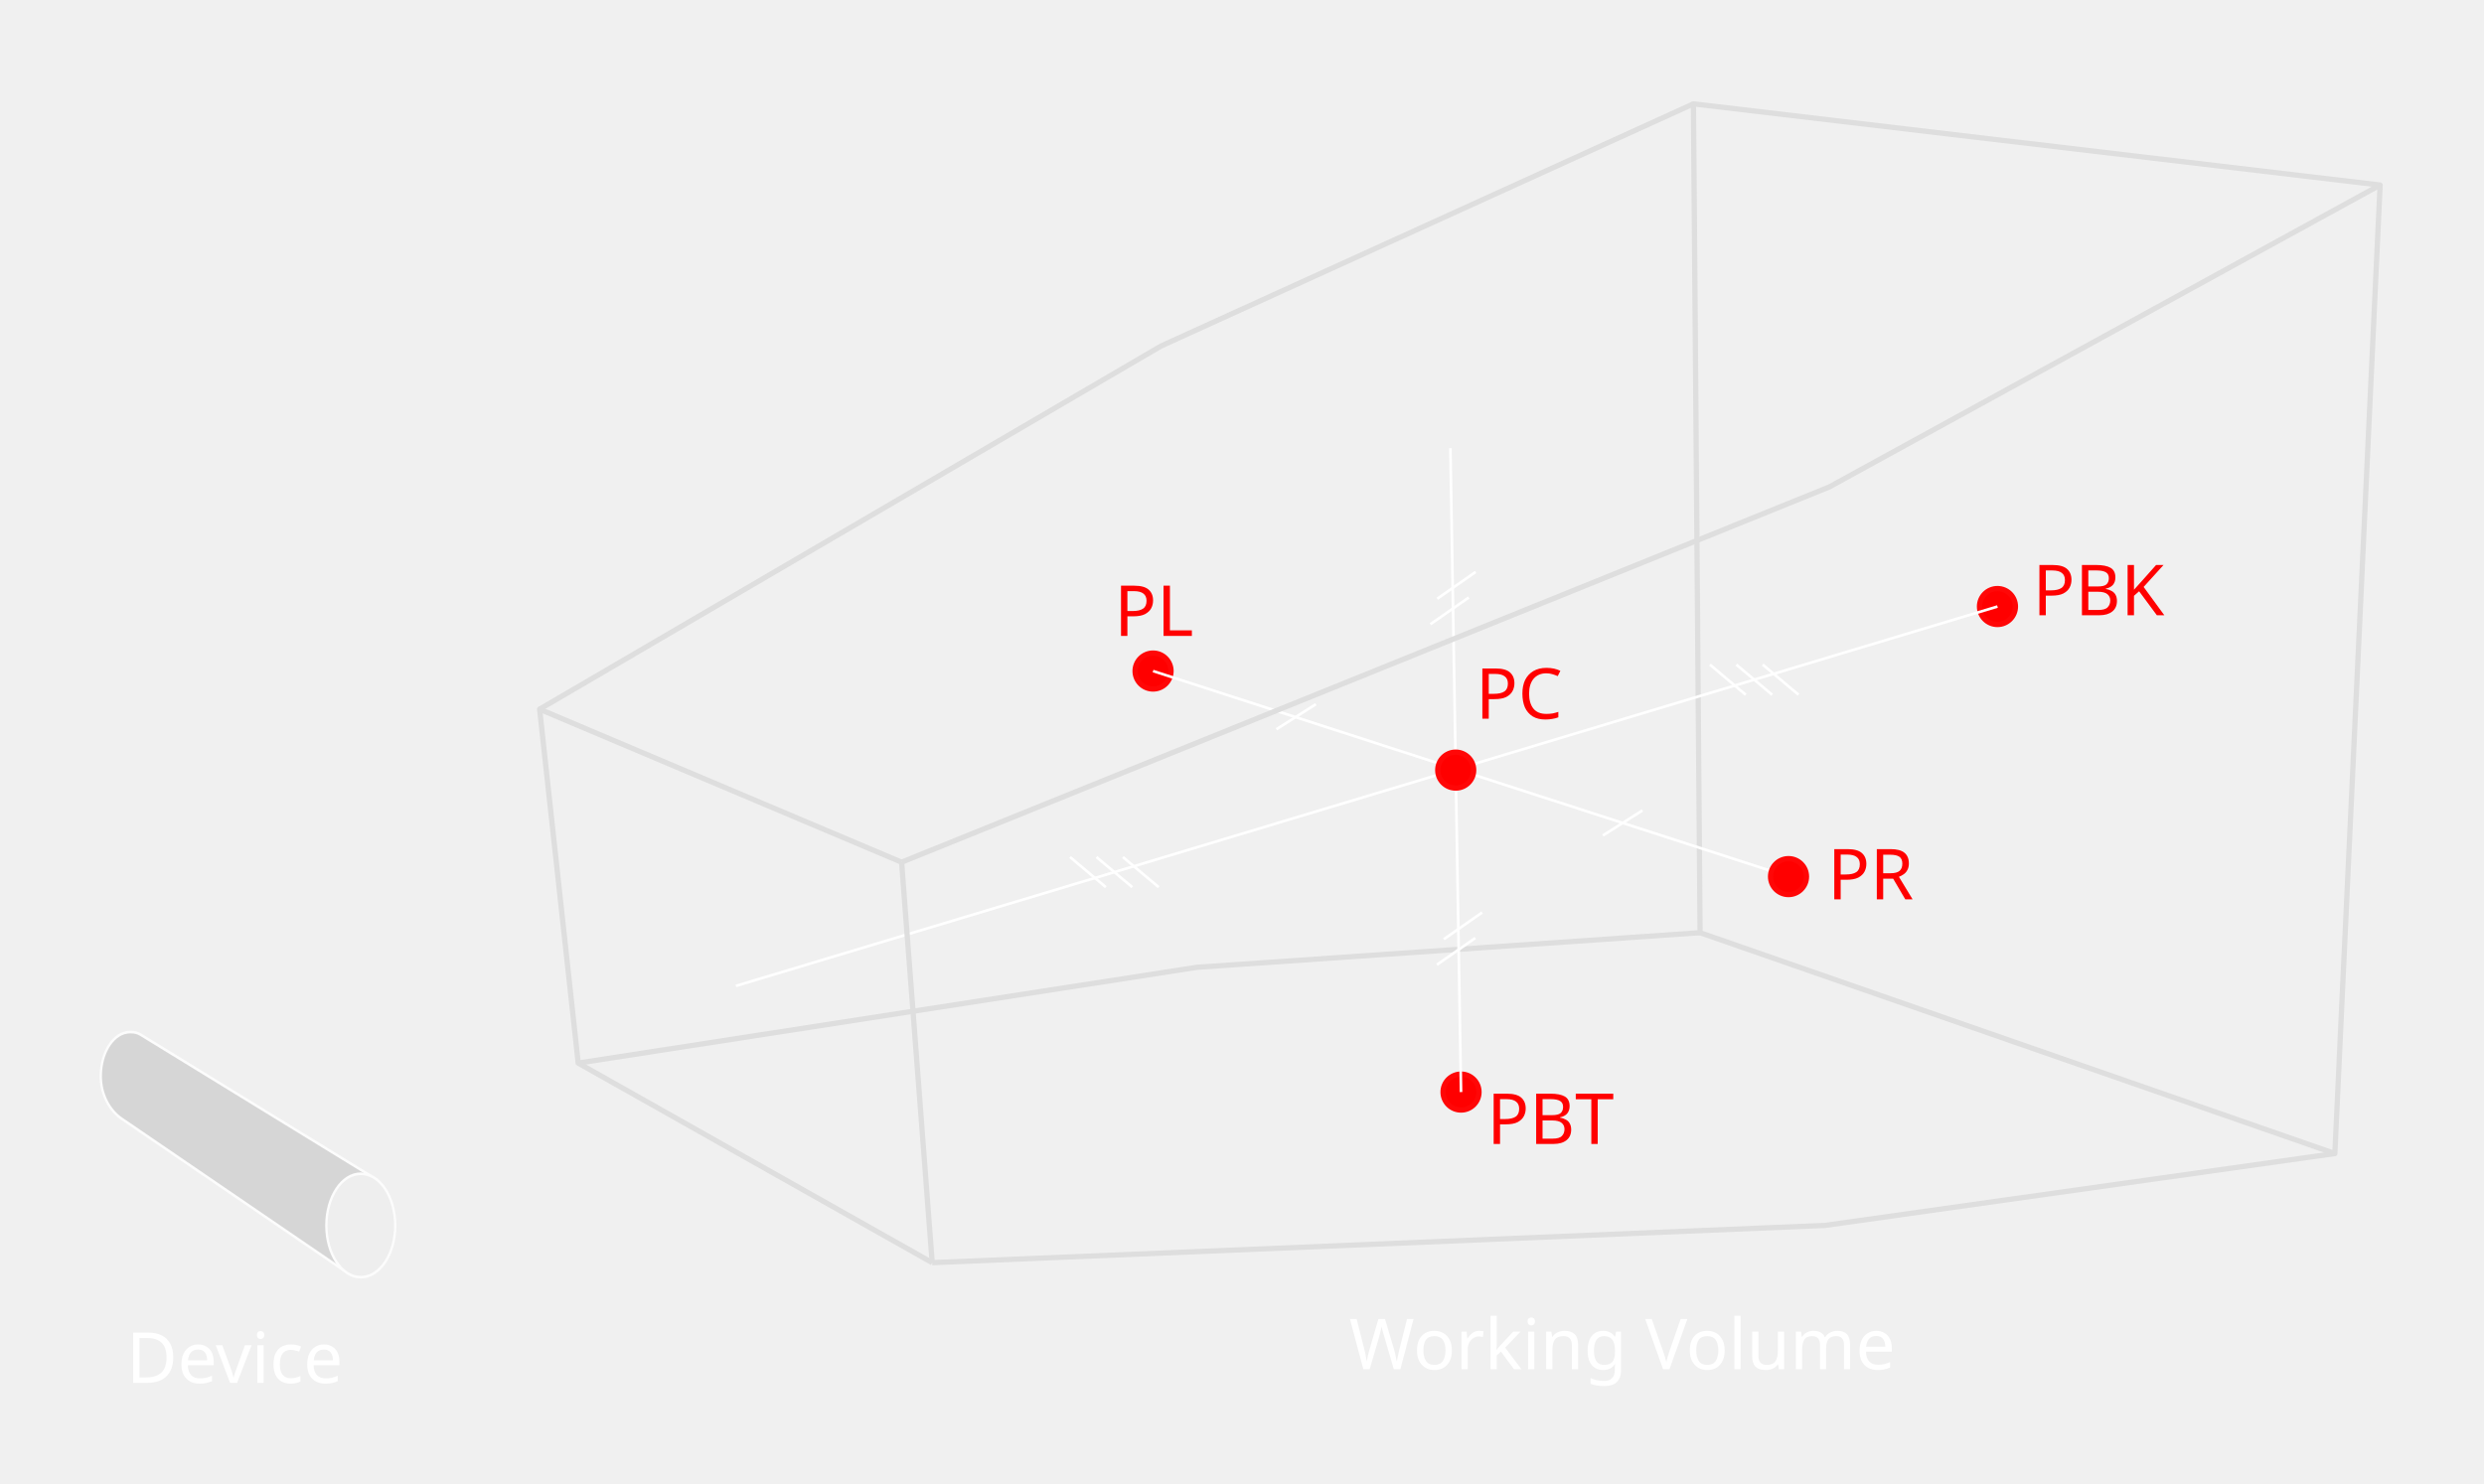
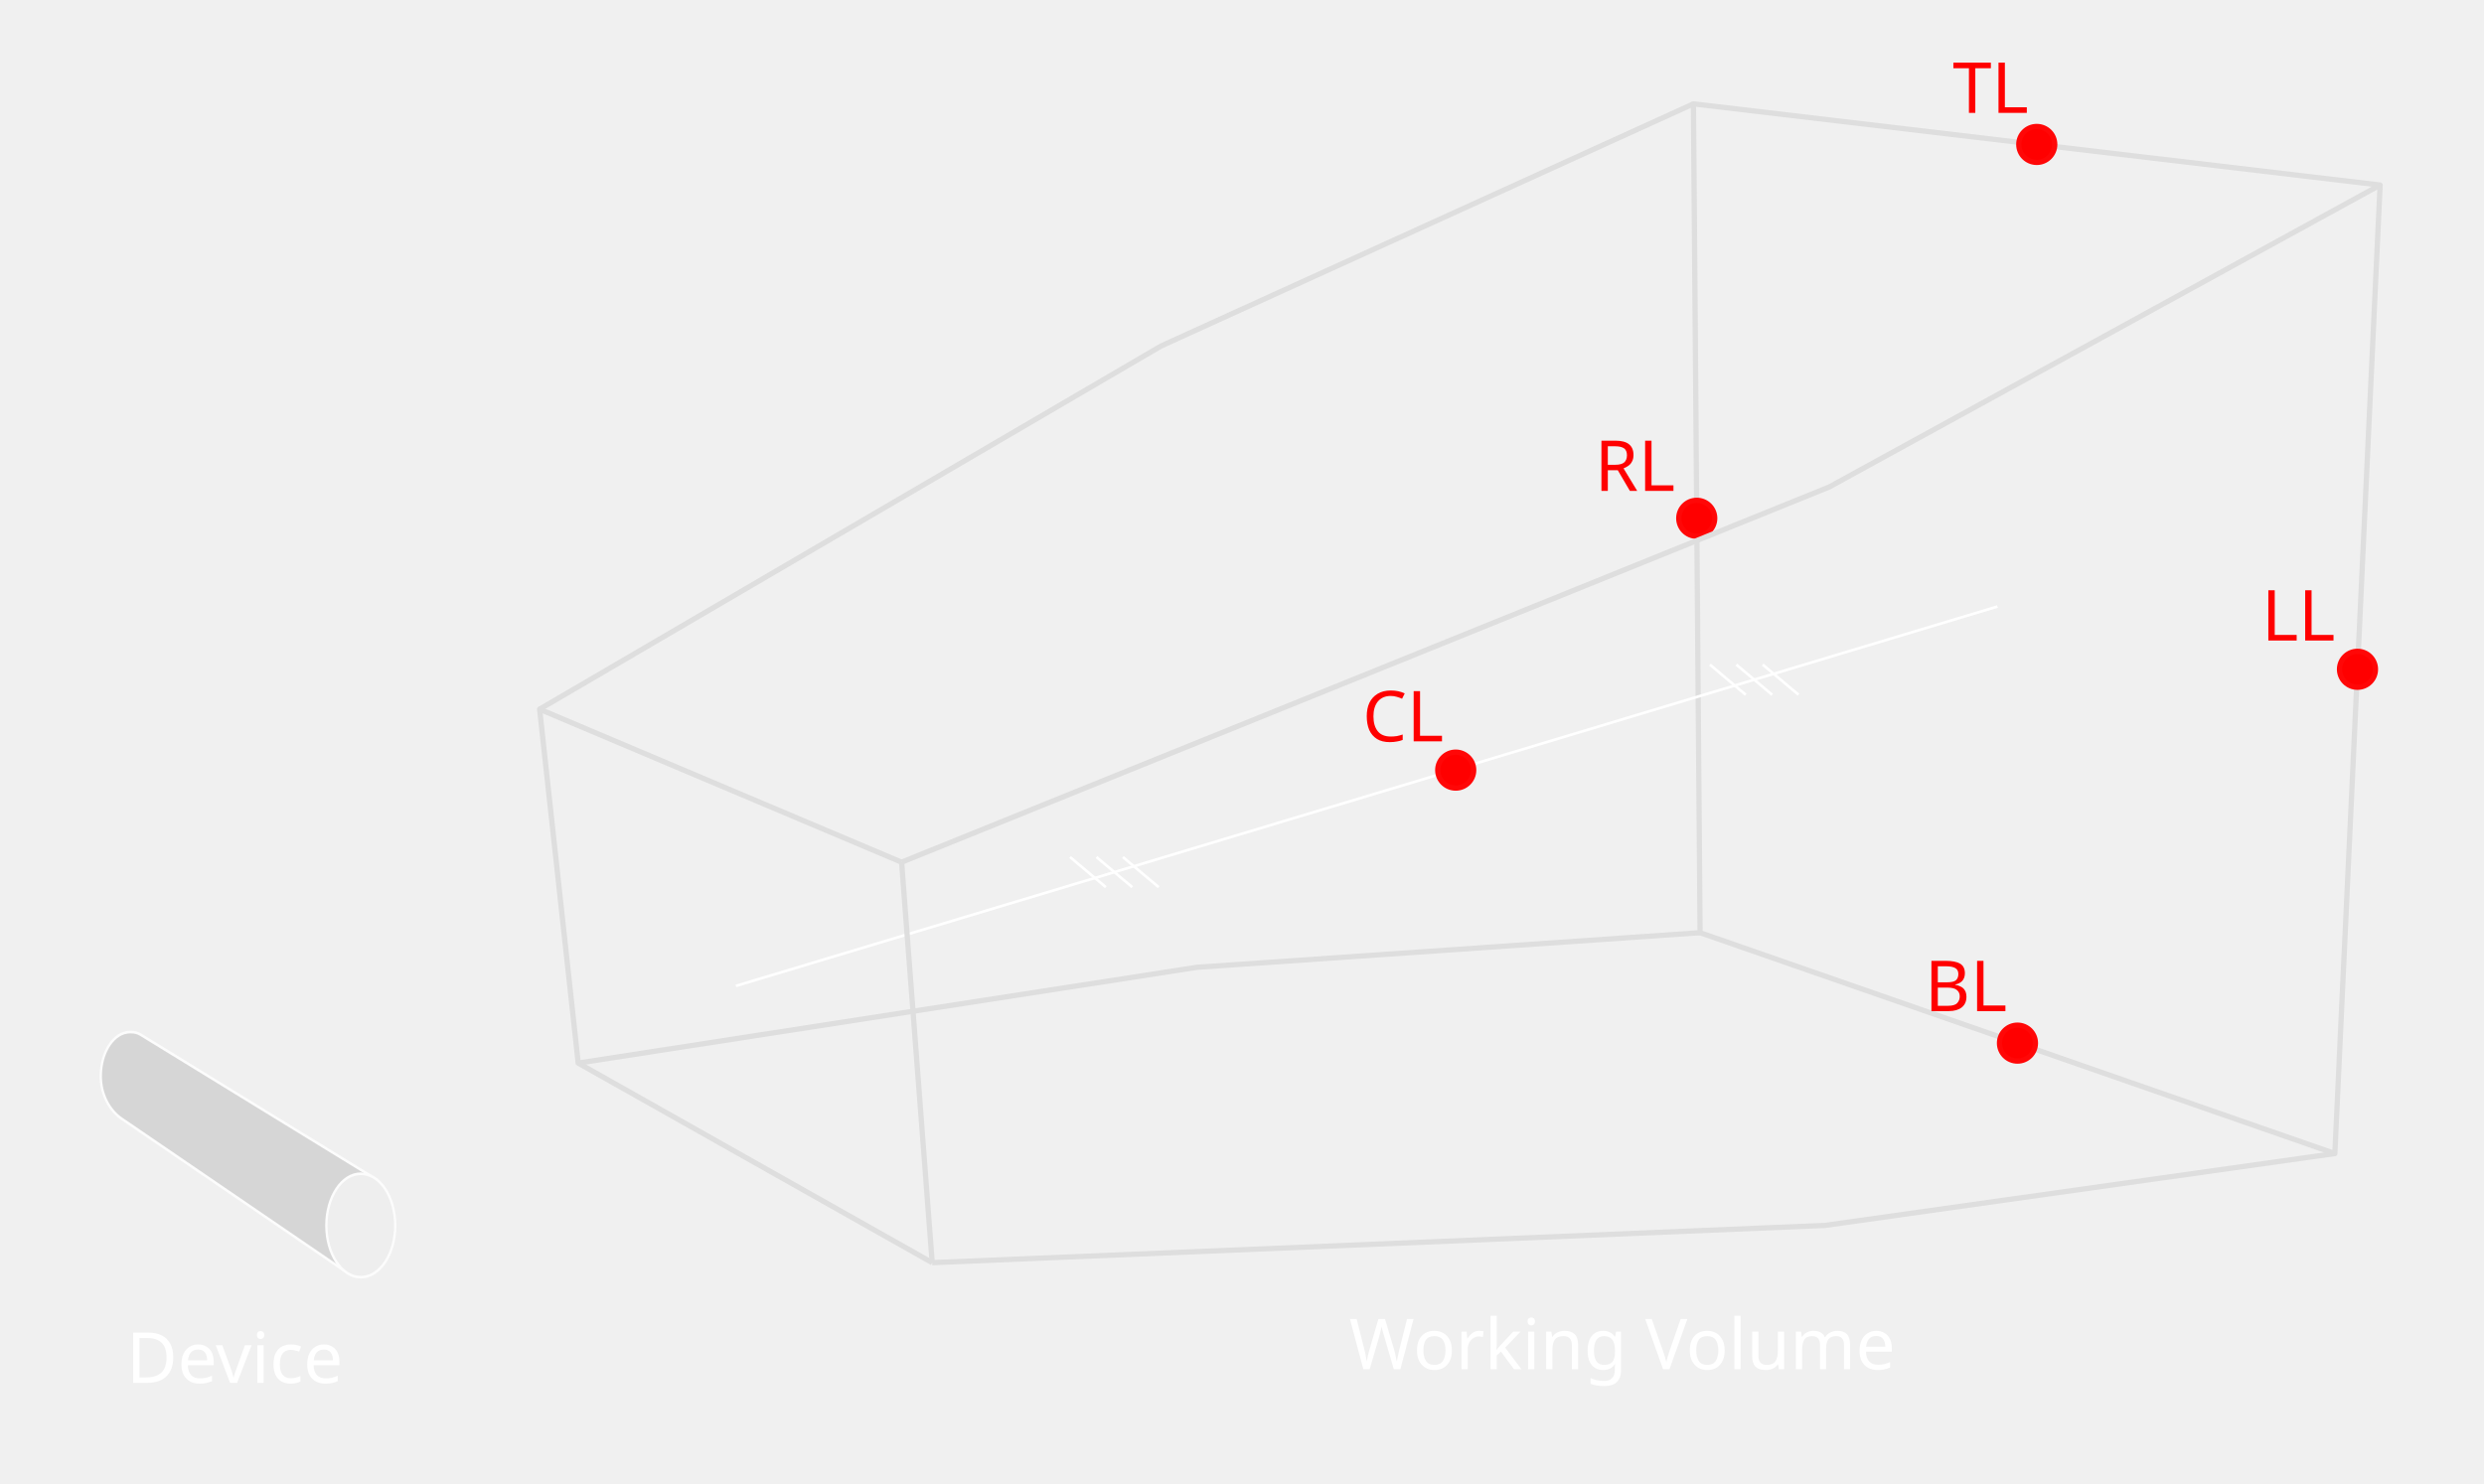
<svg xmlns="http://www.w3.org/2000/svg" width="249.436mm" height="149.004mm" viewBox="0 0 249.436 149.004" version="1.1" id="svg8">
  <defs id="defs2" />
  <g id="layer1" transform="translate(52.31594,-81.10732)">
    <path style="fill:none;stroke:#dedede;stroke-width:0.529;stroke-linecap:butt;stroke-linejoin:round;stroke-miterlimit:4;stroke-dasharray:none;stroke-opacity:1" d="M 41.293,207.936 5.746,187.89 1.871,152.344 l 36.349,15.368" id="path935" />
    <path style="fill:none;stroke:#dedede;stroke-width:0.529;stroke-linecap:butt;stroke-linejoin:round;stroke-miterlimit:4;stroke-dasharray:none;stroke-opacity:1" d="m 117.732,91.54 0.668,83.254 63.744,22.183 4.544,-97.286 z" id="path939" />
    <path style="fill:none;stroke:#dedede;stroke-width:0.529;stroke-linecap:butt;stroke-linejoin:miter;stroke-miterlimit:4;stroke-dasharray:none;stroke-opacity:1" d="m 41.293,207.936 89.669,-3.742 51.182,-7.216" id="path943" />
    <path style="fill:none;stroke:#dedede;stroke-width:0.529;stroke-linecap:butt;stroke-linejoin:miter;stroke-miterlimit:4;stroke-dasharray:none;stroke-opacity:1" d="m 5.746,187.89 62.14,-9.622 50.514,-3.474" id="path945" />
    <path style="fill:none;stroke:#dedede;stroke-width:0.529;stroke-linecap:butt;stroke-linejoin:miter;stroke-miterlimit:4;stroke-dasharray:none;stroke-opacity:1" d="M 1.871,152.344 64.278,115.861 117.732,91.54" id="path947" />
    <g id="g1142" transform="matrix(0.892695,0,0,1,14.19863,-3.401786)" style="stroke:#fcfcfc;stroke-opacity:1">
      <g id="g870" style="stroke:#fcfcfc;stroke-opacity:1">
        <path id="path1092-4" style="fill:#d6d6d6;fill-opacity:1;stroke:#fcfcfc;stroke-width:0.265;stroke-linejoin:round;stroke-miterlimit:4;stroke-dasharray:none;stroke-opacity:1" d="m -35.895,212.078 -24.94,-15.203 c -1.232,-0.751 -2.34,-2.292 -2.34,-4.264 1e-6,-2.45 1.481,-4.435 3.307,-4.435 0.488,0 0.802,0.055 1.219,0.283 l 25.884,14.185" />
        <path id="path1092" style="fill:#eeeeee;fill-opacity:1;stroke:#fcfcfc;stroke-width:0.265;stroke-linejoin:round;stroke-miterlimit:4;stroke-dasharray:none;stroke-opacity:1" d="m -30.048,207.603 a 3.875,5.197 0 0 1 -3.875,5.197 3.875,5.197 0 0 1 -3.875,-5.197 3.875,5.197 0 0 1 3.875,-5.197 3.875,5.197 0 0 1 3.875,5.197 z" />
      </g>
    </g>
    <text xml:space="preserve" style="font-size:7.056px;line-height:1.25;font-family:sans-serif;stroke-width:0.265;fill:#ffffff;" x="-39.635" y="220.011" id="text1146">
      <tspan id="tspan1144" x="-39.635" y="220.011" style="stroke-width:0.265;fill:#ffffff;">Device</tspan>
    </text>
    <text xml:space="preserve" style="font-size:7.056px;line-height:1.25;font-family:sans-serif;stroke-width:0.265;fill:#ffffff;" x="83.165" y="218.644" id="text1146-1">
      <tspan id="tspan1144-7" x="83.165" y="218.644" style="stroke-width:0.265;fill:#ffffff;">Working Volume</tspan>
    </text>
-     <circle style="fill:#ff0000;fill-opacity:1;stroke:#ff0707;stroke-width:0.529;stroke-linejoin:miter;stroke-miterlimit:4;stroke-dasharray:none" id="path949" cx="63.471" cy="148.512" r="1.804" />
-     <circle style="fill:#ff0000;fill-opacity:1;stroke:#ff0707;stroke-width:0.529;stroke-linejoin:miter;stroke-miterlimit:4;stroke-dasharray:none" id="path949-0" cx="94.397" cy="190.802" r="1.804" />
-     <circle style="fill:#ff0000;fill-opacity:1;stroke:#ff0707;stroke-width:0.529;stroke-linejoin:miter;stroke-miterlimit:4;stroke-dasharray:none" id="path949-1" cx="148.263" cy="142.031" r="1.804" />
+     <circle style="fill:#ff0000;fill-opacity:1;stroke:#ff0707;stroke-width:0.529;stroke-linejoin:miter;stroke-miterlimit:4;stroke-dasharray:none" id="path949" cx="152.21" cy="95.616" r="1.804" />
+     <circle style="fill:#ff0000;fill-opacity:1;stroke:#ff0707;stroke-width:0.529;stroke-linejoin:miter;stroke-miterlimit:4;stroke-dasharray:none" id="path949-0" cx="118.066" cy="133.167" r="1.804" />
+     <circle style="fill:#ff0000;fill-opacity:1;stroke:#ff0707;stroke-width:0.529;stroke-linejoin:miter;stroke-miterlimit:4;stroke-dasharray:none" id="path949-1" cx="184.416" cy="148.335" r="1.804" />
    <path style="fill:none;stroke:#ffffff;stroke-width:0.265px;stroke-linecap:butt;stroke-linejoin:miter;stroke-opacity:1" d="M 21.582,180.14 148.263,142.031" id="path950" />
-     <path style="fill:none;stroke:#ffffff;stroke-width:0.265px;stroke-linecap:butt;stroke-linejoin:miter;stroke-opacity:1" d="m 63.471,148.512 63.811,20.647" id="path952" />
-     <path style="fill:none;stroke:#ffffff;stroke-width:0.265px;stroke-linecap:butt;stroke-linejoin:miter;stroke-opacity:1" d="M 94.397,190.802 93.863,158.463" id="path954" />
-     <path style="fill:none;stroke:#ffffff;stroke-width:0.265px;stroke-linecap:butt;stroke-linejoin:miter;stroke-opacity:1" d="M 93.863,158.463 93.328,126.123" id="path954-1" />
    <g id="g1048" transform="translate(38.09365,59.94842)" style="stroke:#ffffff;stroke-opacity:1">
      <path style="fill:none;stroke:#ffffff;stroke-width:0.265px;stroke-linecap:butt;stroke-linejoin:miter;stroke-opacity:1" d="m 17.043,107.247 3.591,3.024" id="path1003" />
      <path style="fill:none;stroke:#ffffff;stroke-width:0.265px;stroke-linecap:butt;stroke-linejoin:miter;stroke-opacity:1" d="m 19.696,107.247 3.591,3.024" id="path1003-3" />
      <path style="fill:none;stroke:#ffffff;stroke-width:0.265px;stroke-linecap:butt;stroke-linejoin:miter;stroke-opacity:1" d="m 22.349,107.247 3.591,3.024" id="path1003-3-2" />
    </g>
    <g id="g1048-5" transform="translate(102.3457,40.61978)" style="stroke:#ffffff;stroke-opacity:1">
      <path style="fill:none;stroke:#ffffff;stroke-width:0.265px;stroke-linecap:butt;stroke-linejoin:miter;stroke-opacity:1" d="m 17.043,107.247 3.591,3.024" id="path1003-1" />
      <path style="fill:none;stroke:#ffffff;stroke-width:0.265px;stroke-linecap:butt;stroke-linejoin:miter;stroke-opacity:1" d="m 19.696,107.247 3.591,3.024" id="path1003-3-4" />
      <path style="fill:none;stroke:#ffffff;stroke-width:0.265px;stroke-linecap:butt;stroke-linejoin:miter;stroke-opacity:1" d="m 22.349,107.247 3.591,3.024" id="path1003-3-2-3" />
    </g>
-     <g id="g1048-0" transform="matrix(-0.9909554,-0.1341916,-0.1341916,0.9909554,111.0996,47.85409)" style="stroke:#ffffff;stroke-opacity:1">
-       <path style="fill:none;stroke:#ffffff;stroke-width:0.265px;stroke-linecap:butt;stroke-linejoin:miter;stroke-opacity:1" d="m 17.043,107.247 3.591,3.024" id="path1003-0" />
-     </g>
-     <g id="g1048-0-5" transform="matrix(-0.9909554,-0.1341916,-0.1341916,0.9909554,143.891,58.52302)" style="stroke:#ffffff;stroke-opacity:1">
-       <path style="fill:none;stroke:#ffffff;stroke-width:0.265px;stroke-linecap:butt;stroke-linejoin:miter;stroke-opacity:1" d="m 17.043,107.247 3.591,3.024" id="path1003-0-6" />
-     </g>
-     <g id="g1048-3" transform="rotate(105,44.43685,153.1423)" style="stroke:#ffffff;stroke-opacity:1">
-       <path style="fill:none;stroke:#ffffff;stroke-width:0.265px;stroke-linecap:butt;stroke-linejoin:miter;stroke-opacity:1" d="m 17.043,107.247 3.591,3.024" id="path1003-02" />
-       <path style="fill:none;stroke:#ffffff;stroke-width:0.265px;stroke-linecap:butt;stroke-linejoin:miter;stroke-opacity:1" d="m 19.696,107.247 3.591,3.024" id="path1003-3-24" />
-     </g>
-     <g id="g1048-3-7" transform="rotate(105,31.64375,170.4959)" style="stroke:#ffffff;stroke-opacity:1">
-       <path style="fill:none;stroke:#ffffff;stroke-width:0.265px;stroke-linecap:butt;stroke-linejoin:miter;stroke-opacity:1" d="m 17.043,107.247 3.591,3.024" id="path1003-02-3" />
-       <path style="fill:none;stroke:#ffffff;stroke-width:0.265px;stroke-linecap:butt;stroke-linejoin:miter;stroke-opacity:1" d="m 19.696,107.247 3.591,3.024" id="path1003-3-24-9" />
-     </g>
-     <circle style="fill:#ff0000;fill-opacity:1;stroke:#ff0707;stroke-width:0.529;stroke-linejoin:miter;stroke-miterlimit:4;stroke-dasharray:none" id="path949-8" cx="127.282" cy="169.159" r="1.804" />
+     <circle style="fill:#ff0000;fill-opacity:1;stroke:#ff0707;stroke-width:0.529;stroke-linejoin:miter;stroke-miterlimit:4;stroke-dasharray:none" id="path949-8" cx="150.272" cy="185.886" r="1.804" />
    <circle style="fill:#ff0000;fill-opacity:1;stroke:#ff0707;stroke-width:0.529;stroke-linejoin:miter;stroke-miterlimit:4;stroke-dasharray:none" id="path949-7" cx="93.863" cy="158.463" r="1.804" />
-     <text xml:space="preserve" style="font-size:7.056px;line-height:1.25;font-family:sans-serif;stroke-width:0.265;fill:#ff0000;" x="131.192" y="171.444" id="text1209">
-       <tspan id="tspan1207" x="131.192" y="171.444" style="stroke-width:0.265;fill:#ff0000;">PR</tspan>
+     <text xml:space="preserve" style="font-size:7.056px;line-height:1.25;font-family:sans-serif;fill:#ff0000;stroke-width:0.265" x="140.947" y="182.669" id="text1209">
+       <tspan id="tspan1207" x="140.947" y="182.669" style="fill:#ff0000;stroke-width:0.265">BL</tspan>
    </text>
-     <text xml:space="preserve" style="font-size:7.056px;line-height:1.25;font-family:sans-serif;stroke-width:0.265;fill:#ff0000;" x="96.985" y="196.012" id="text1213">
-       <tspan id="tspan1211" x="96.985" y="196.012" style="stroke-width:0.265;fill:#ff0000;">PBT</tspan>
+     <text xml:space="preserve" style="font-size:7.056px;line-height:1.25;font-family:sans-serif;fill:#ff0000;stroke-width:0.265" x="143.757" y="92.445" id="text1213">
+       <tspan id="tspan1211" x="143.757" y="92.445" style="fill:#ff0000;stroke-width:0.265">TL</tspan>
    </text>
-     <text xml:space="preserve" style="font-size:7.056px;line-height:1.25;font-family:sans-serif;stroke-width:0.265;fill:#ff0000;" x="59.565" y="144.985" id="text1217">
-       <tspan id="tspan1215" x="59.565" y="144.985" style="stroke-width:0.265;fill:#ff0000;">PL</tspan>
+     <text xml:space="preserve" style="font-size:7.056px;line-height:1.25;font-family:sans-serif;fill:#ff0000;stroke-width:0.265" x="107.807" y="130.419" id="text1217">
+       <tspan id="tspan1215" x="107.807" y="130.419" style="fill:#ff0000;stroke-width:0.265">RL</tspan>
    </text>
-     <text xml:space="preserve" style="font-size:7.056px;line-height:1.25;font-family:sans-serif;stroke-width:0.265;fill:#ff0000;" x="95.851" y="153.301" id="text1221">
-       <tspan id="tspan1219" x="95.851" y="153.301" style="stroke-width:0.265;fill:#ff0000;">PC</tspan>
+     <text xml:space="preserve" style="font-size:7.056px;line-height:1.25;font-family:sans-serif;fill:#ff0000;stroke-width:0.265" x="84.492" y="155.573" id="text1221">
+       <tspan id="tspan1219" x="84.492" y="155.573" style="fill:#ff0000;stroke-width:0.265">CL</tspan>
    </text>
-     <text xml:space="preserve" style="font-size:7.056px;line-height:1.25;font-family:sans-serif;stroke-width:0.265;fill:#ff0000;" x="151.791" y="142.906" id="text1225">
-       <tspan id="tspan1223" x="151.791" y="142.906" style="stroke-width:0.265;fill:#ff0000;">PBK</tspan>
+     <text xml:space="preserve" style="font-size:7.056px;line-height:1.25;font-family:sans-serif;fill:#ff0000;stroke-width:0.265" x="174.776" y="145.446" id="text1225">
+       <tspan id="tspan1223" x="174.776" y="145.446" style="fill:#ff0000;stroke-width:0.265">LL</tspan>
    </text>
    <path style="fill:none;stroke:#dedede;stroke-width:0.529;stroke-linecap:butt;stroke-linejoin:miter;stroke-miterlimit:4;stroke-dasharray:none;stroke-opacity:1" d="M 38.22,167.712 131.363,130.027 186.688,99.692" id="path941" />
    <path style="fill:none;stroke:#dedede;stroke-width:0.529;stroke-linecap:butt;stroke-linejoin:miter;stroke-opacity:1;stroke-miterlimit:4;stroke-dasharray:none" d="m 38.22,167.712 3.074,40.224" id="path1233" />
  </g>
</svg>
